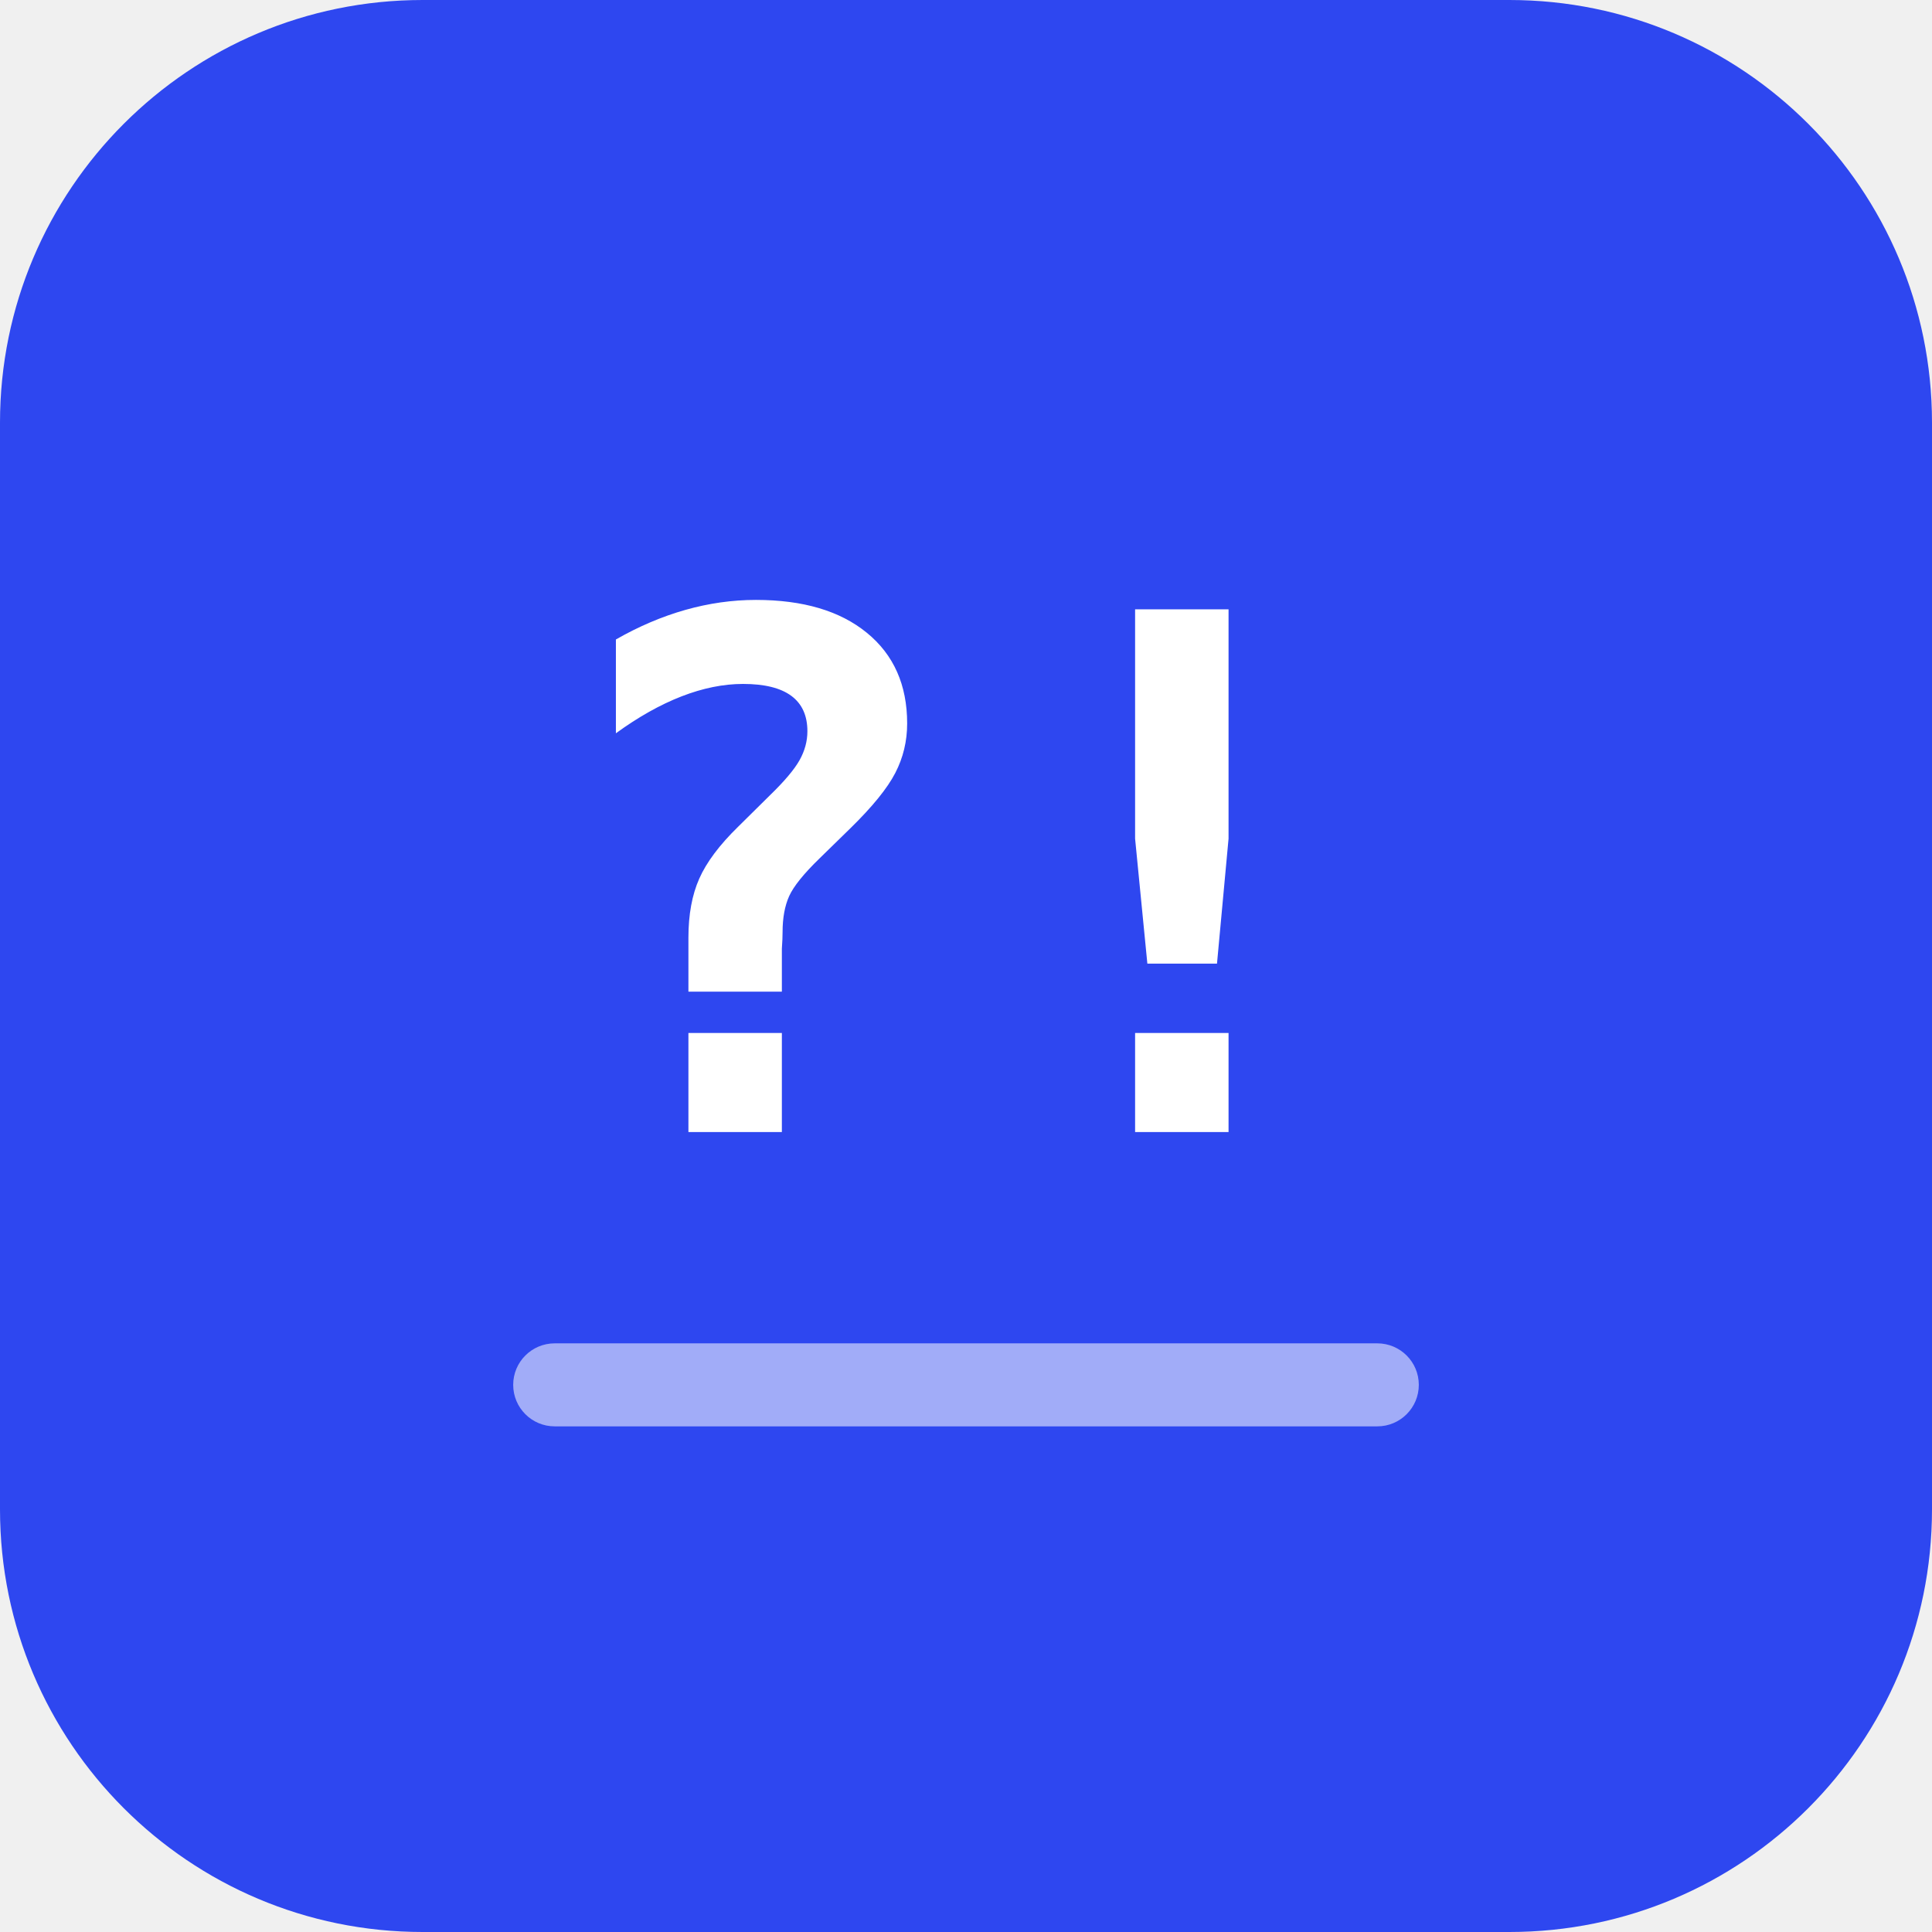
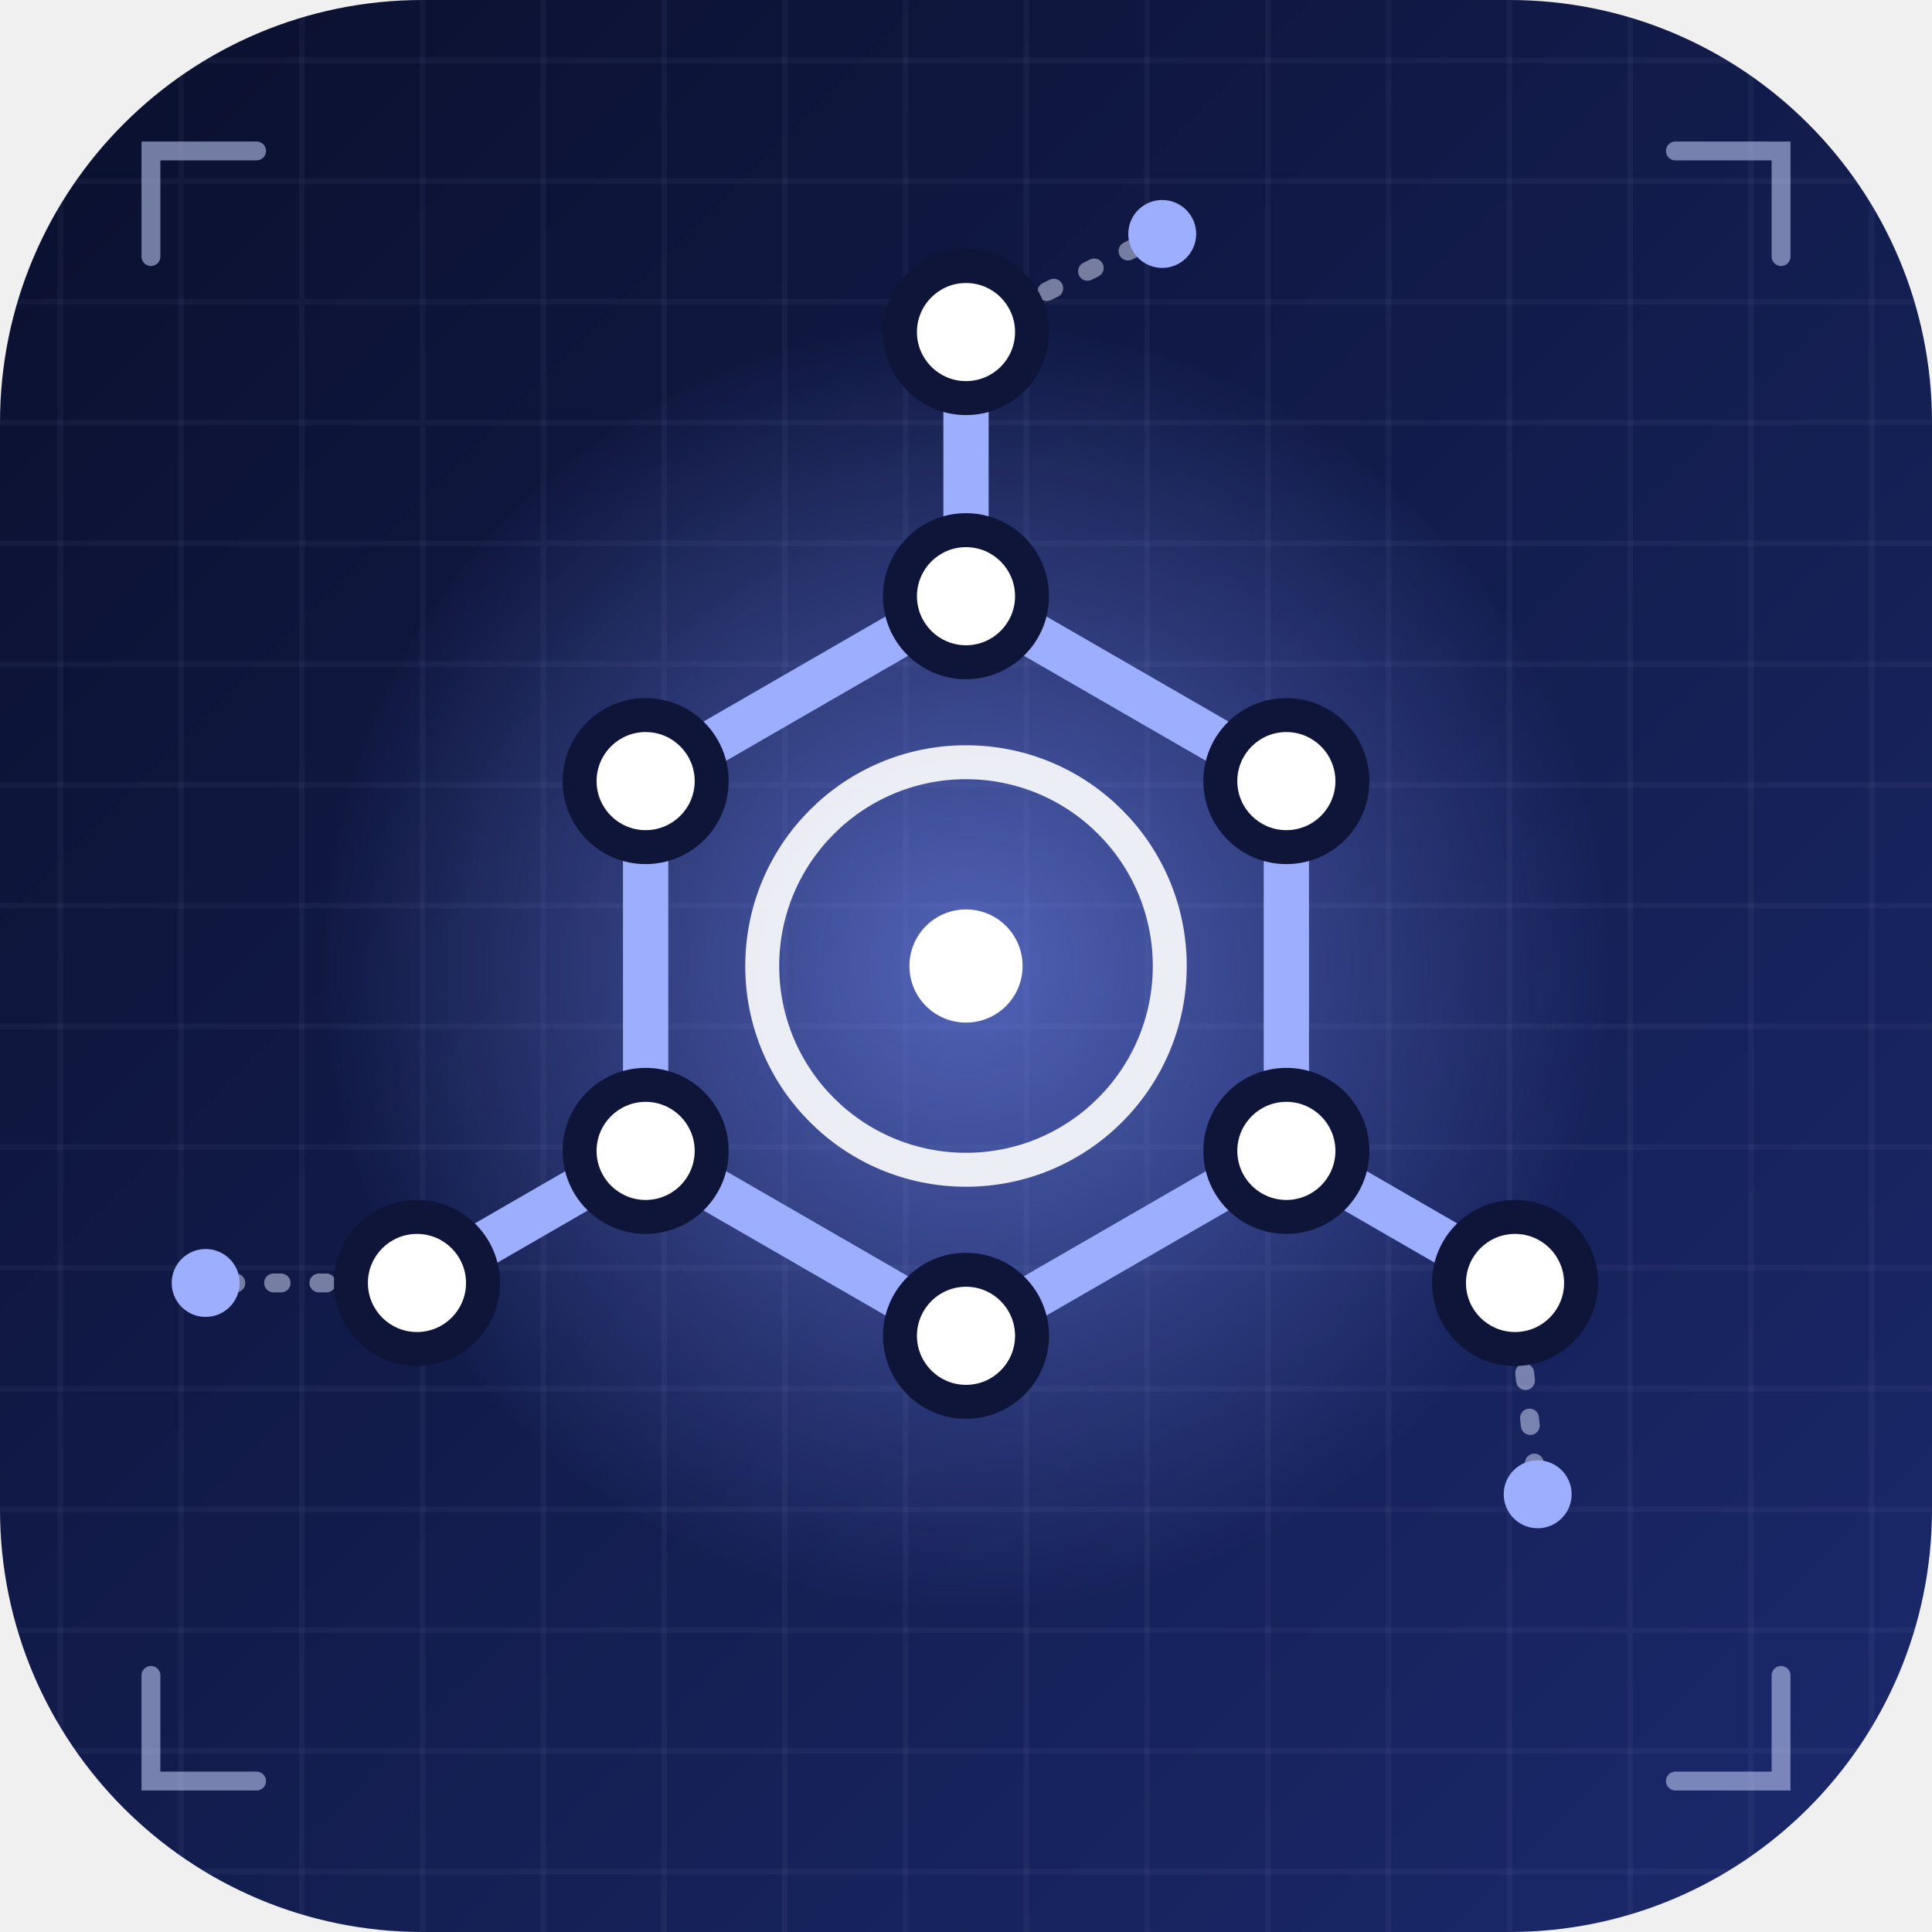
<svg xmlns="http://www.w3.org/2000/svg" viewBox="0 0 512 512">
-   <rect width="512" height="512" rx="112" fill="#2E47F0" />
-   <text x="256" y="300" text-anchor="middle" font-family="Menlo,monospace" font-weight="700" font-size="190" fill="#fff">?!</text>
-   <rect x="136" y="356" width="240" height="22" rx="11" fill="#fff" opacity=".55" />
+   <defs>
+     <linearGradient id="bg" x1="0" y1="0" x2="1" y2="1">
+       <stop offset="0" stop-color="#0A0F2C" />
+       <stop offset="1" stop-color="#1B2A6E" />
+     </linearGradient>
+     <radialGradient id="glow">
+       <stop offset="0" stop-color="#7C92FF" stop-opacity=".6" />
+       <stop offset="1" stop-color="#7C92FF" stop-opacity="0" />
+     </radialGradient>
+     <clipPath id="c">
+       <rect width="512" height="512" rx="112" />
+     </clipPath>
+   </defs>
+   <g clip-path="url(#c)">
+     <rect width="512" height="512" fill="url(#bg)" />
+     <path d="M16 0V512M0 16H512" stroke="#C9D3FF" stroke-opacity="0.045" stroke-width="1.5" />
+     <path d="M48 0V512M0 48H512" stroke="#C9D3FF" stroke-opacity="0.045" stroke-width="1.5" />
+     <path d="M80 0V512M0 80H512" stroke="#C9D3FF" stroke-opacity="0.045" stroke-width="1.5" />
+     <path d="M112 0V512M0 112H512" stroke="#C9D3FF" stroke-opacity="0.045" stroke-width="1.5" />
+     <path d="M144 0V512M0 144H512" stroke="#C9D3FF" stroke-opacity="0.045" stroke-width="1.5" />
+     <path d="M176 0V512M0 176H512" stroke="#C9D3FF" stroke-opacity="0.045" stroke-width="1.5" />
+     <path d="M208 0V512M0 208H512" stroke="#C9D3FF" stroke-opacity="0.045" stroke-width="1.5" />
+     <path d="M240 0V512M0 240H512" stroke="#C9D3FF" stroke-opacity="0.045" stroke-width="1.5" />
+     <path d="M272 0V512M0 272H512" stroke="#C9D3FF" stroke-opacity="0.045" stroke-width="1.5" />
+     <path d="M304 0V512M0 304H512" stroke="#C9D3FF" stroke-opacity="0.045" stroke-width="1.5" />
+     <path d="M336 0V512M0 336H512" stroke="#C9D3FF" stroke-opacity="0.045" stroke-width="1.5" />
+     <path d="M368 0V512M0 368H512" stroke="#C9D3FF" stroke-opacity="0.045" stroke-width="1.5" />
+     <path d="M400 0V512M0 400H512" stroke="#C9D3FF" stroke-opacity="0.045" stroke-width="1.5" />
+     <path d="M432 0V512M0 432H512" stroke="#C9D3FF" stroke-opacity="0.045" stroke-width="1.5" />
+     <path d="M464 0V512M0 464H512" stroke="#C9D3FF" stroke-opacity="0.045" stroke-width="1.5" />
+     <path d="M496 0V512M0 496H512" stroke="#C9D3FF" stroke-opacity="0.045" stroke-width="1.5" />
+     <circle cx="256" cy="256" r="170" fill="url(#glow)" />
+     <polygon points="256.0,158.0 340.9,207.0 340.9,305.0 256.0,354.0 171.1,305.0 171.1,207.0" stroke="#9DAEFF" stroke-width="12" stroke-linecap="round" stroke-linejoin="round" fill="none" />
+     <circle cx="256" cy="256" r="54" fill="none" stroke="#FFFFFF" stroke-width="9" stroke-opacity=".9" />
+     <circle cx="256" cy="256" r="15" fill="#FFFFFF" />
+     <line x1="256.0" y1="158.0" x2="256.0" y2="88.0" stroke="#9DAEFF" stroke-width="12" stroke-linecap="round" stroke-linejoin="round" fill="none" />
+     <line x1="340.9" y1="305.0" x2="401.5" y2="340.0" stroke="#9DAEFF" stroke-width="12" stroke-linecap="round" stroke-linejoin="round" fill="none" />
+     <line x1="171.1" y1="305.0" x2="110.5" y2="340.0" stroke="#9DAEFF" stroke-width="12" stroke-linecap="round" stroke-linejoin="round" fill="none" />
+     <line x1="256.0" y1="88.0" x2="308.0" y2="62.0" stroke="#DDE3FF" stroke-opacity=".5" stroke-width="5" stroke-dasharray="2 10" stroke-linecap="round" />
+     <line x1="401.5" y1="340.0" x2="407.5" y2="396.0" stroke="#DDE3FF" stroke-opacity=".5" stroke-width="5" stroke-dasharray="2 10" stroke-linecap="round" />
+     <line x1="110.5" y1="340.0" x2="54.5" y2="340.0" stroke="#DDE3FF" stroke-opacity=".5" stroke-width="5" stroke-dasharray="2 10" stroke-linecap="round" />
+     <circle cx="256.0" cy="158.0" r="22" fill="#0E1538" />
+     <circle cx="256.0" cy="158.0" r="13" fill="#FFFFFF" />
+     <circle cx="340.9" cy="207.0" r="22" fill="#0E1538" />
+     <circle cx="340.9" cy="207.0" r="13" fill="#FFFFFF" />
+     <circle cx="340.9" cy="305.0" r="22" fill="#0E1538" />
+     <circle cx="340.9" cy="305.0" r="13" fill="#FFFFFF" />
+     <circle cx="256.0" cy="354.0" r="22" fill="#0E1538" />
+     <circle cx="256.0" cy="354.0" r="13" fill="#FFFFFF" />
+     <circle cx="171.1" cy="305.0" r="22" fill="#0E1538" />
+     <circle cx="171.1" cy="305.0" r="13" fill="#FFFFFF" />
+     <circle cx="171.1" cy="207.0" r="22" fill="#0E1538" />
+     <circle cx="171.1" cy="207.0" r="13" fill="#FFFFFF" />
+     <circle cx="256.0" cy="88.0" r="22" fill="#0E1538" />
+     <circle cx="256.0" cy="88.0" r="13" fill="#FFFFFF" />
+     <circle cx="401.5" cy="340.0" r="22" fill="#0E1538" />
+     <circle cx="401.5" cy="340.0" r="13" fill="#FFFFFF" />
+     <circle cx="110.5" cy="340.0" r="22" fill="#0E1538" />
+     <circle cx="110.5" cy="340.0" r="13" fill="#FFFFFF" />
+     <circle cx="308.0" cy="62.0" r="9" fill="#9DAEFF" />
+     <circle cx="407.5" cy="396.0" r="9" fill="#9DAEFF" />
+     <circle cx="54.5" cy="340.0" r="9" fill="#9DAEFF" />
+     <path d="M40 68V40H68" fill="none" stroke="#C9D3FF" stroke-opacity=".55" stroke-width="5" stroke-linecap="round" />
+     <path d="M472 68V40H444" fill="none" stroke="#C9D3FF" stroke-opacity=".55" stroke-width="5" stroke-linecap="round" />
+     <path d="M40 444V472H68" fill="none" stroke="#C9D3FF" stroke-opacity=".55" stroke-width="5" stroke-linecap="round" />
+     <path d="M472 444V472H444" fill="none" stroke="#C9D3FF" stroke-opacity=".55" stroke-width="5" stroke-linecap="round" />
+   </g>
</svg>
